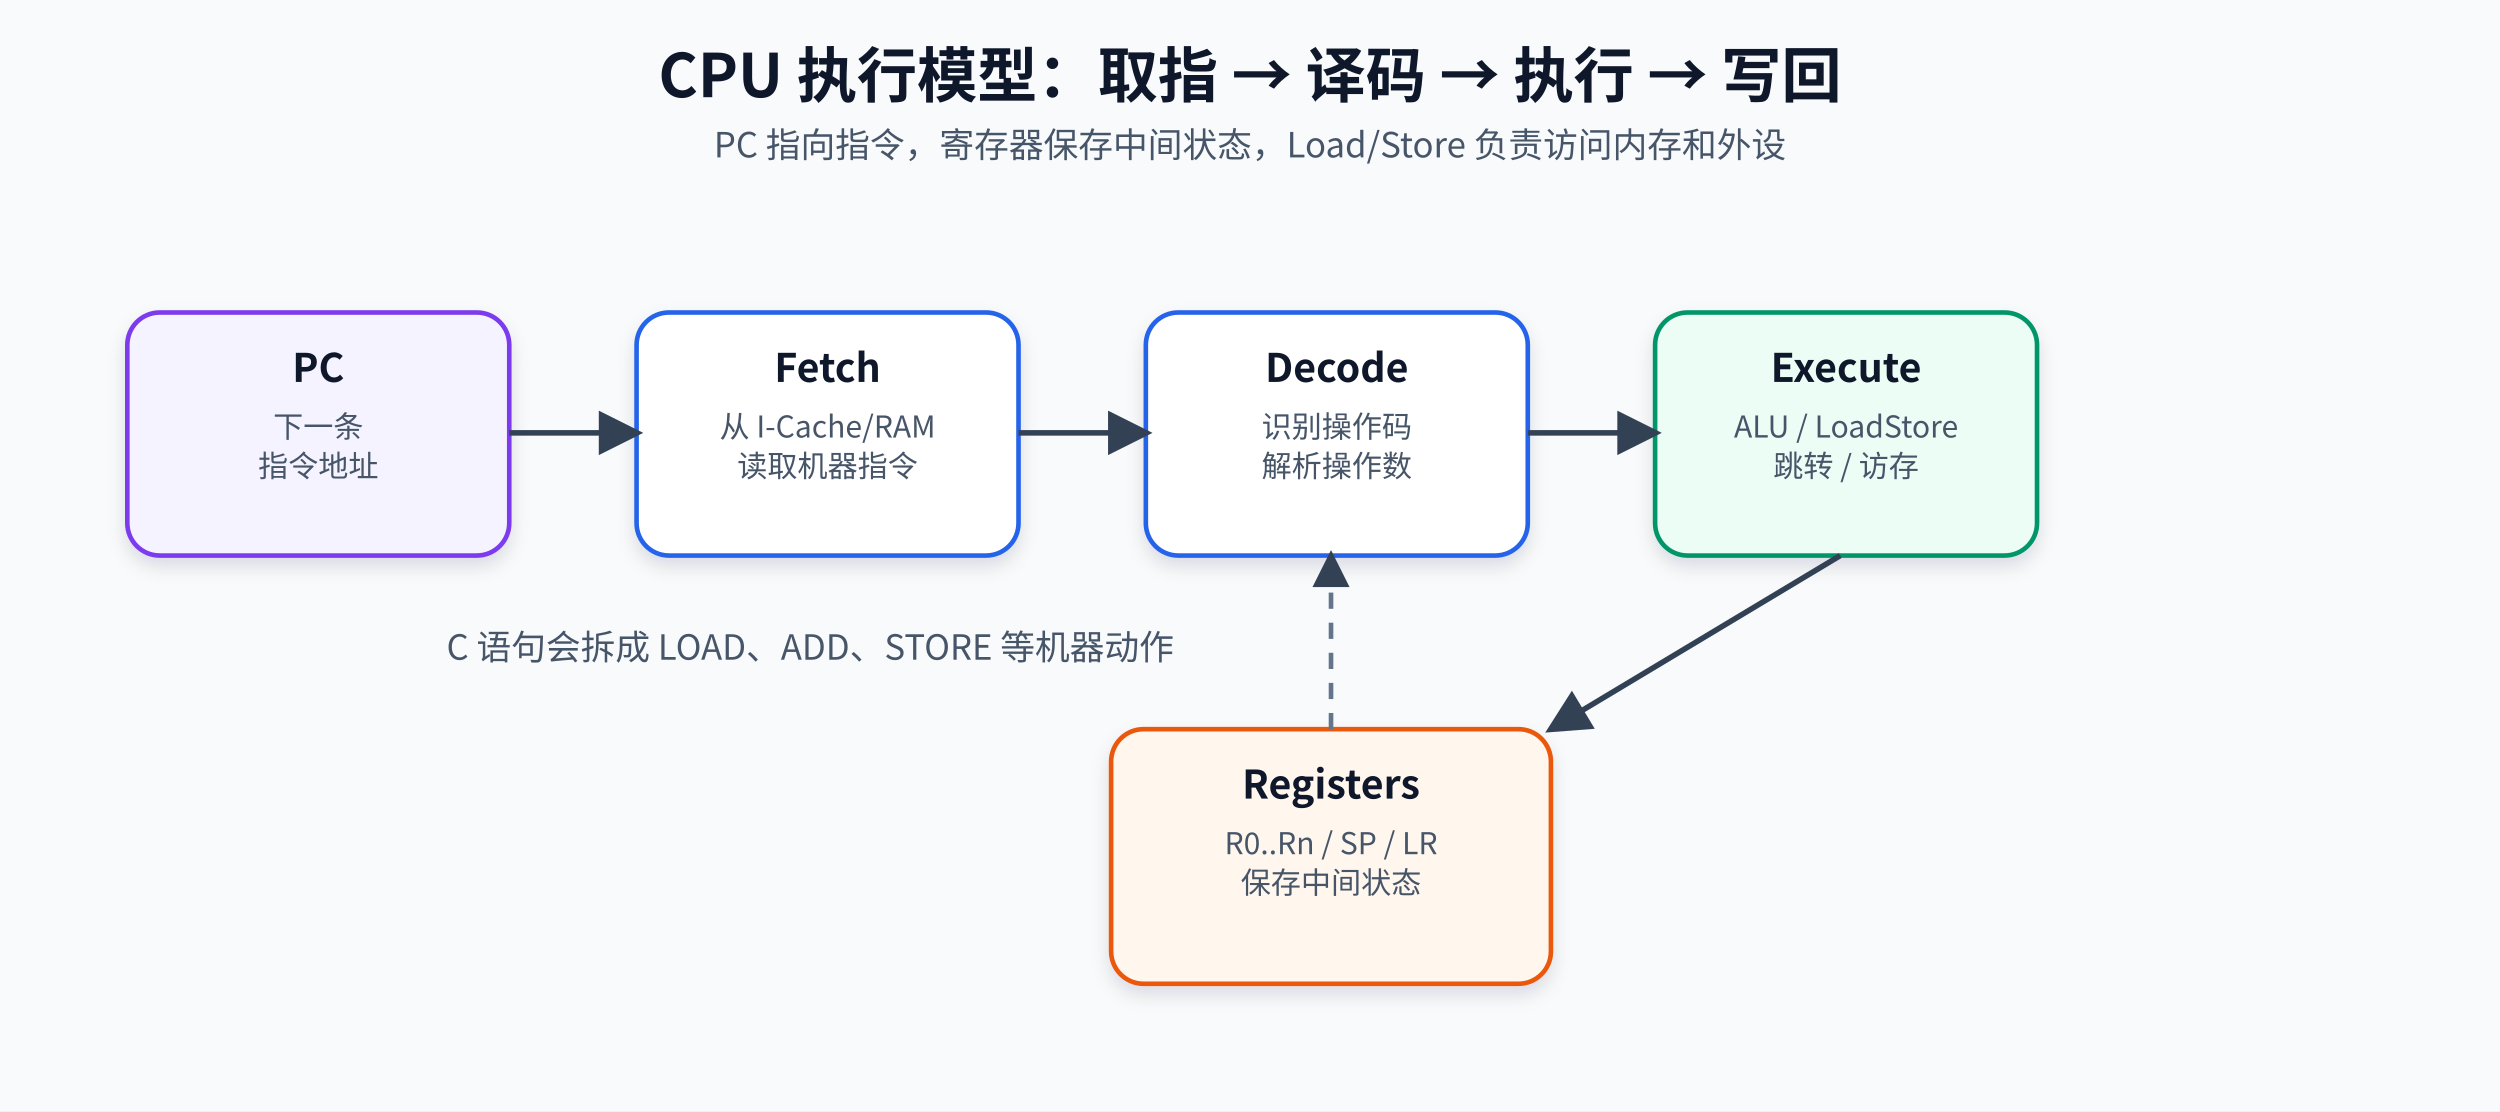
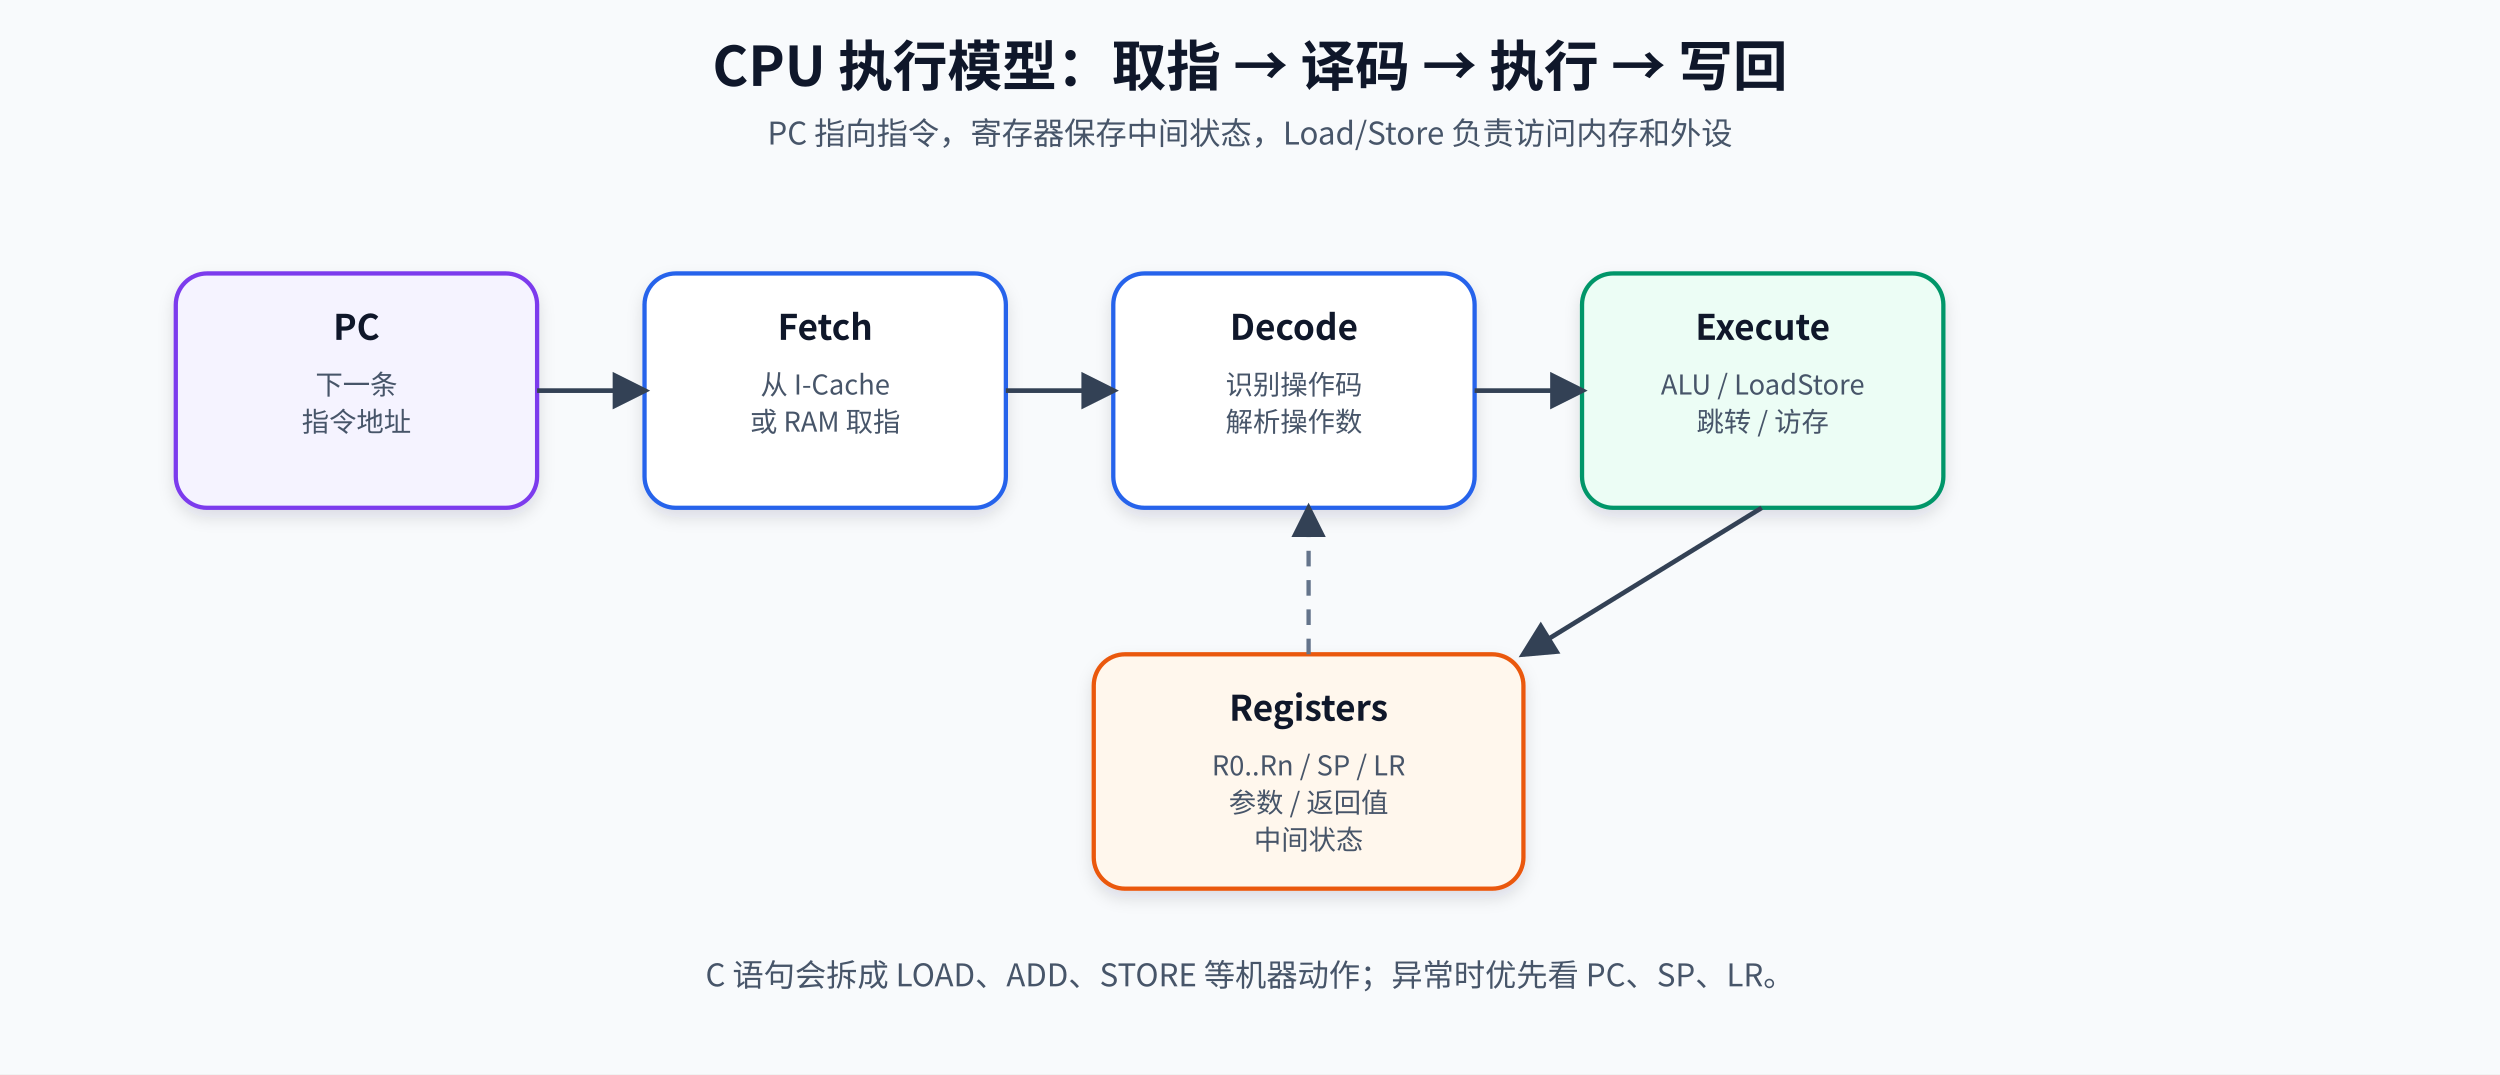
- <svg xmlns="http://www.w3.org/2000/svg" width="1080" height="480" viewBox="0 0 1080 480" role="img" aria-labelledby="title desc">
+ <svg xmlns="http://www.w3.org/2000/svg" width="1280" height="550" viewBox="0 0 1280 550" role="img" aria-labelledby="title desc">
  <defs>
    <marker id="arrow" viewBox="0 0 10 10" refX="8.5" refY="5" markerWidth="8" markerHeight="8" orient="auto-start-reverse">
      <path d="M 0 0 L 10 5 L 0 10 z" fill="#334155" />
    </marker>
    <filter id="shadow" x="-10%" y="-10%" width="130%" height="130%">
      <feDropShadow dx="0" dy="4" stdDeviation="4" flood-color="#0f172a" flood-opacity="0.12" />
    </filter>
  </defs>
-   <rect class="bg" x="0" y="0" width="1080" height="480" />
+   <rect class="bg" x="0" y="0" width="1280" height="550" />
  <style>
  .bg { fill: #f8fafc; }
-   .title { font: 700 26px 'Noto Sans CJK SC', 'Microsoft YaHei', Arial, sans-serif; fill: #0f172a; text-anchor: middle; }
-   .subtitle { font: 500 15px 'Noto Sans CJK SC', 'Microsoft YaHei', Arial, sans-serif; fill: #475569; text-anchor: middle; }
-   .box { fill: #ffffff; stroke: #2563eb; stroke-width: 2; rx: 14; ry: 14; filter: url(#shadow); }
-   .box-green { fill: #ecfdf5; stroke: #059669; stroke-width: 2; rx: 14; ry: 14; filter: url(#shadow); }
-   .box-orange { fill: #fff7ed; stroke: #ea580c; stroke-width: 2; rx: 14; ry: 14; filter: url(#shadow); }
-   .box-purple { fill: #f5f3ff; stroke: #7c3aed; stroke-width: 2; rx: 14; ry: 14; filter: url(#shadow); }
-   .box-red { fill: #fef2f2; stroke: #dc2626; stroke-width: 2; rx: 14; ry: 14; filter: url(#shadow); }
-   .box-gray { fill: #f1f5f9; stroke: #64748b; stroke-width: 2; rx: 14; ry: 14; filter: url(#shadow); }
-   .label { font: 700 17px 'Noto Sans CJK SC', 'Microsoft YaHei', Arial, sans-serif; fill: #0f172a; text-anchor: middle; }
-   .small { font: 500 13px 'Noto Sans CJK SC', 'Microsoft YaHei', Arial, sans-serif; fill: #475569; text-anchor: middle; }
+   .title { font: 700 28px 'Noto Sans CJK SC', 'Microsoft YaHei', Arial, sans-serif; fill: #0f172a; text-anchor: middle; }
+   .subtitle { font: 500 16px 'Noto Sans CJK SC', 'Microsoft YaHei', Arial, sans-serif; fill: #475569; text-anchor: middle; }
+   .box { fill: #ffffff; stroke: #2563eb; stroke-width: 2.2; rx: 16; ry: 16; filter: url(#shadow); }
+   .box-green { fill: #ecfdf5; stroke: #059669; stroke-width: 2.2; rx: 16; ry: 16; filter: url(#shadow); }
+   .box-orange { fill: #fff7ed; stroke: #ea580c; stroke-width: 2.2; rx: 16; ry: 16; filter: url(#shadow); }
+   .box-purple { fill: #f5f3ff; stroke: #7c3aed; stroke-width: 2.2; rx: 16; ry: 16; filter: url(#shadow); }
+   .box-red { fill: #fef2f2; stroke: #dc2626; stroke-width: 2.2; rx: 16; ry: 16; filter: url(#shadow); }
+   .box-gray { fill: #f1f5f9; stroke: #64748b; stroke-width: 2.2; rx: 16; ry: 16; filter: url(#shadow); }
+   .label { font: 700 18px 'Noto Sans CJK SC', 'Microsoft YaHei', Arial, sans-serif; fill: #0f172a; text-anchor: middle; }
+   .small { font: 500 14px 'Noto Sans CJK SC', 'Microsoft YaHei', Arial, sans-serif; fill: #475569; text-anchor: middle; }
  .tiny { font: 500 12px 'Noto Sans CJK SC', 'Microsoft YaHei', Arial, sans-serif; fill: #64748b; text-anchor: middle; }
  .arrow { stroke: #334155; stroke-width: 2.4; fill: none; marker-end: url(#arrow); }
-   .dash { stroke: #64748b; stroke-width: 2; fill: none; stroke-dasharray: 7 6; marker-end: url(#arrow); }
+   .dash { stroke: #64748b; stroke-width: 2.2; fill: none; stroke-dasharray: 8 7; marker-end: url(#arrow); }
</style>
-   <text class="title" x="540" y="42">CPU 执行模型：取指 → 译码 → 执行 → 写回</text>
-   <text class="subtitle" x="540" y="68">PC 指向指令，寄存器保存中间状态，Load/Store 负责访问内存和外设</text>
-   <rect class="box-purple" x="55" y="135" width="165" height="105" />
-   <text class="label" x="137.5" y="165">PC</text>
-   <text class="small" x="137.5" y="189">下一条</text>
-   <text class="small" x="137.5" y="206">指令地址</text>
-   <rect class="box" x="275" y="135" width="165" height="105" />
-   <text class="label" x="357.5" y="165">Fetch</text>
-   <text class="small" x="357.5" y="189">从 I-Cache/RAM</text>
-   <text class="small" x="357.5" y="206">读取机器指令</text>
-   <rect class="box" x="495" y="135" width="165" height="105" />
-   <text class="label" x="577.5" y="165">Decode</text>
-   <text class="small" x="577.5" y="189">识别操作码</text>
-   <text class="small" x="577.5" y="206">解析操作数</text>
-   <rect class="box-green" x="715" y="135" width="165" height="105" />
-   <text class="label" x="797.5" y="165">Execute</text>
-   <text class="small" x="797.5" y="189">ALU / LoadStore</text>
-   <text class="small" x="797.5" y="206">跳转 / 访存</text>
-   <rect class="box-orange" x="480" y="315" width="190" height="110" />
-   <text class="label" x="575.0" y="345">Registers</text>
-   <text class="small" x="575.0" y="369">R0..Rn / SP / LR</text>
-   <text class="small" x="575.0" y="386">保存中间状态</text>
-   <path class="arrow" d="M 220 187 L 275 187" />
-   <path class="arrow" d="M 440 187 L 495 187" />
-   <path class="arrow" d="M 660 187 L 715 187" />
-   <path class="arrow" d="M 795 240 L 670 315" />
-   <path class="dash" d="M 575 315 L 575 240" />
-   <text class="subtitle" x="350" y="285">C 语句会拆成 LOAD、ADD、STORE 等机器动作</text>
+   <text class="title" x="640.0" y="44">CPU 执行模型：取指 → 译码 → 执行 → 写回</text>
+   <text class="subtitle" x="640.0" y="74">PC 指向指令，寄存器保存中间状态，Load/Store 负责访问内存和外设</text>
+   <rect class="box-purple" x="90" y="140" width="185" height="120" />
+   <text class="label" x="182.5" y="174">PC</text>
+   <text class="small" x="182.5" y="202">下一条</text>
+   <text class="small" x="182.5" y="221">指令地址</text>
+   <rect class="box" x="330" y="140" width="185" height="120" />
+   <text class="label" x="422.5" y="174">Fetch</text>
+   <text class="small" x="422.5" y="202">从 I-Cache</text>
+   <text class="small" x="422.5" y="221">或 RAM 取指</text>
+   <rect class="box" x="570" y="140" width="185" height="120" />
+   <text class="label" x="662.5" y="174">Decode</text>
+   <text class="small" x="662.5" y="202">识别操作码</text>
+   <text class="small" x="662.5" y="221">解析操作数</text>
+   <rect class="box-green" x="810" y="140" width="185" height="120" />
+   <text class="label" x="902.5" y="174">Execute</text>
+   <text class="small" x="902.5" y="202">ALU / LoadStore</text>
+   <text class="small" x="902.5" y="221">跳转 / 访存</text>
+   <path class="arrow" d="M 275 200 L 330 200" />
+   <path class="arrow" d="M 515 200 L 570 200" />
+   <path class="arrow" d="M 755 200 L 810 200" />
+   <rect class="box-orange" x="560" y="335" width="220" height="120" />
+   <text class="label" x="670.0" y="369">Registers</text>
+   <text class="small" x="670.0" y="397">R0..Rn / SP / LR</text>
+   <text class="small" x="670.0" y="416">参数 / 返回值</text>
+   <text class="small" x="670.0" y="435">中间状态</text>
+   <path class="arrow" d="M 902 260 L 780 335" />
+   <path class="dash" d="M 670 335 L 670 260" />
+   <text class="subtitle" x="640.0" y="505">C 语句会拆成 LOAD、ADD、STORE 等机器动作；异常时优先看 PC、SP、LR。</text>
</svg>
